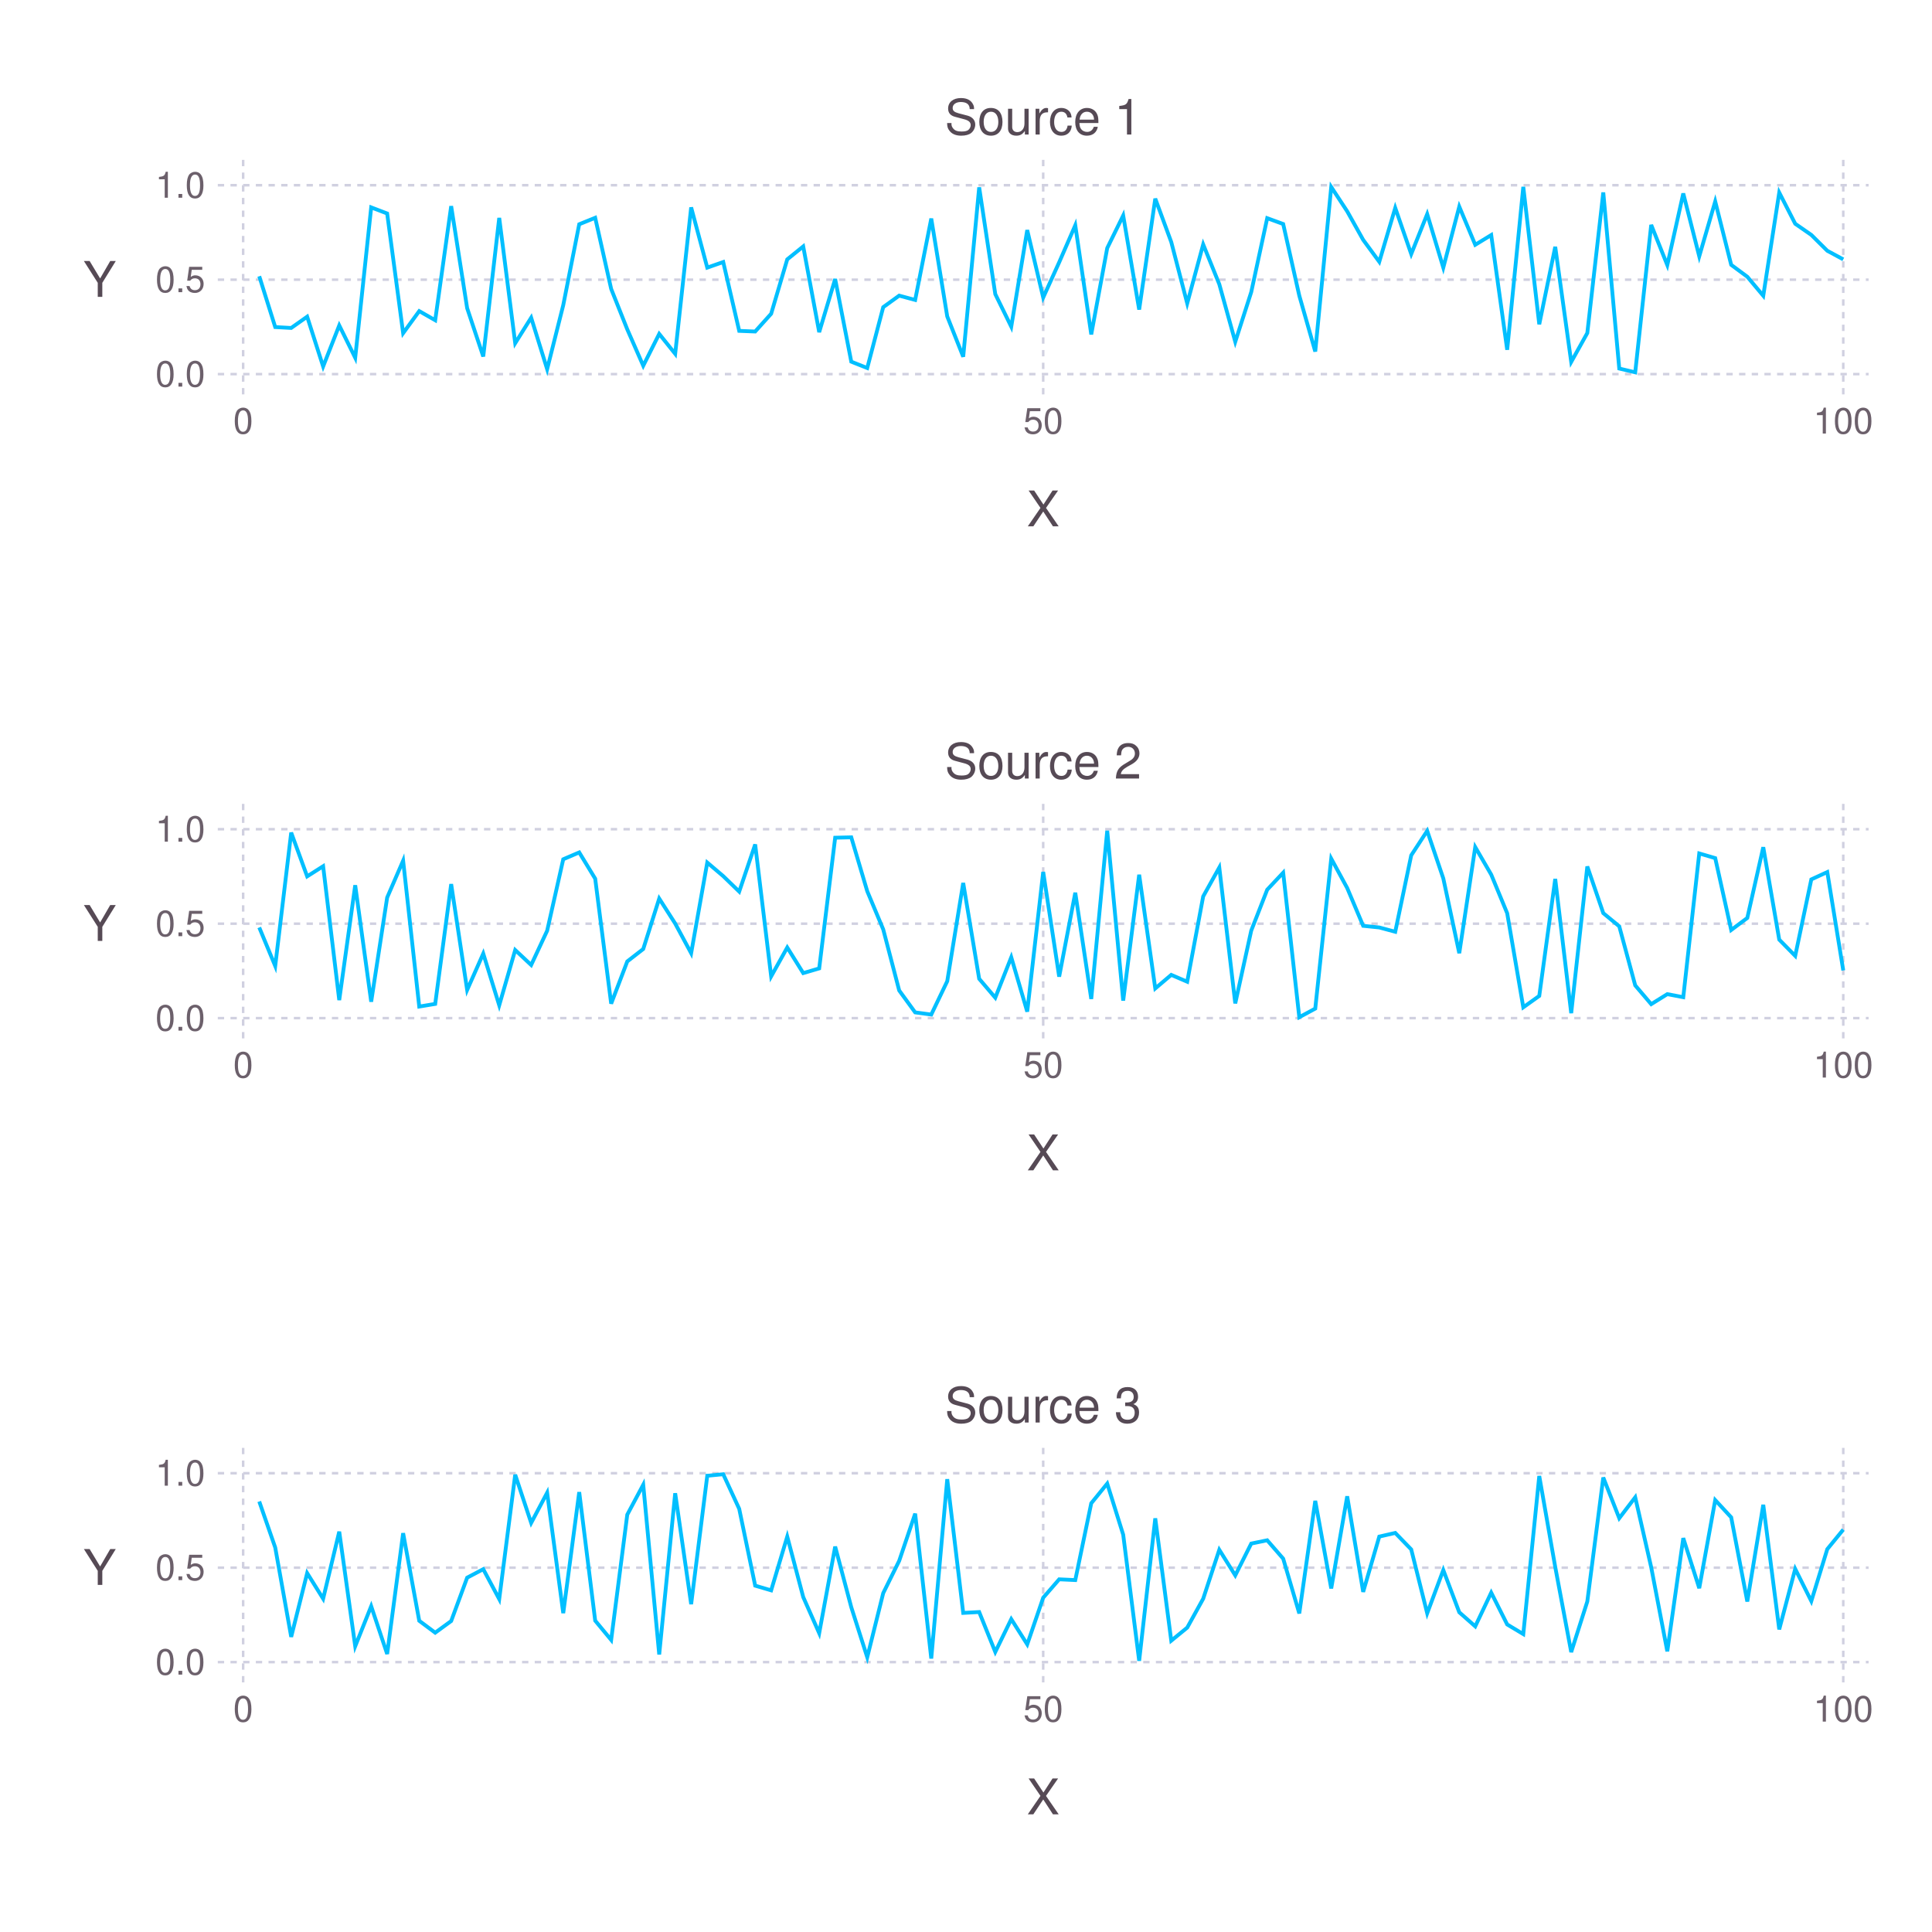
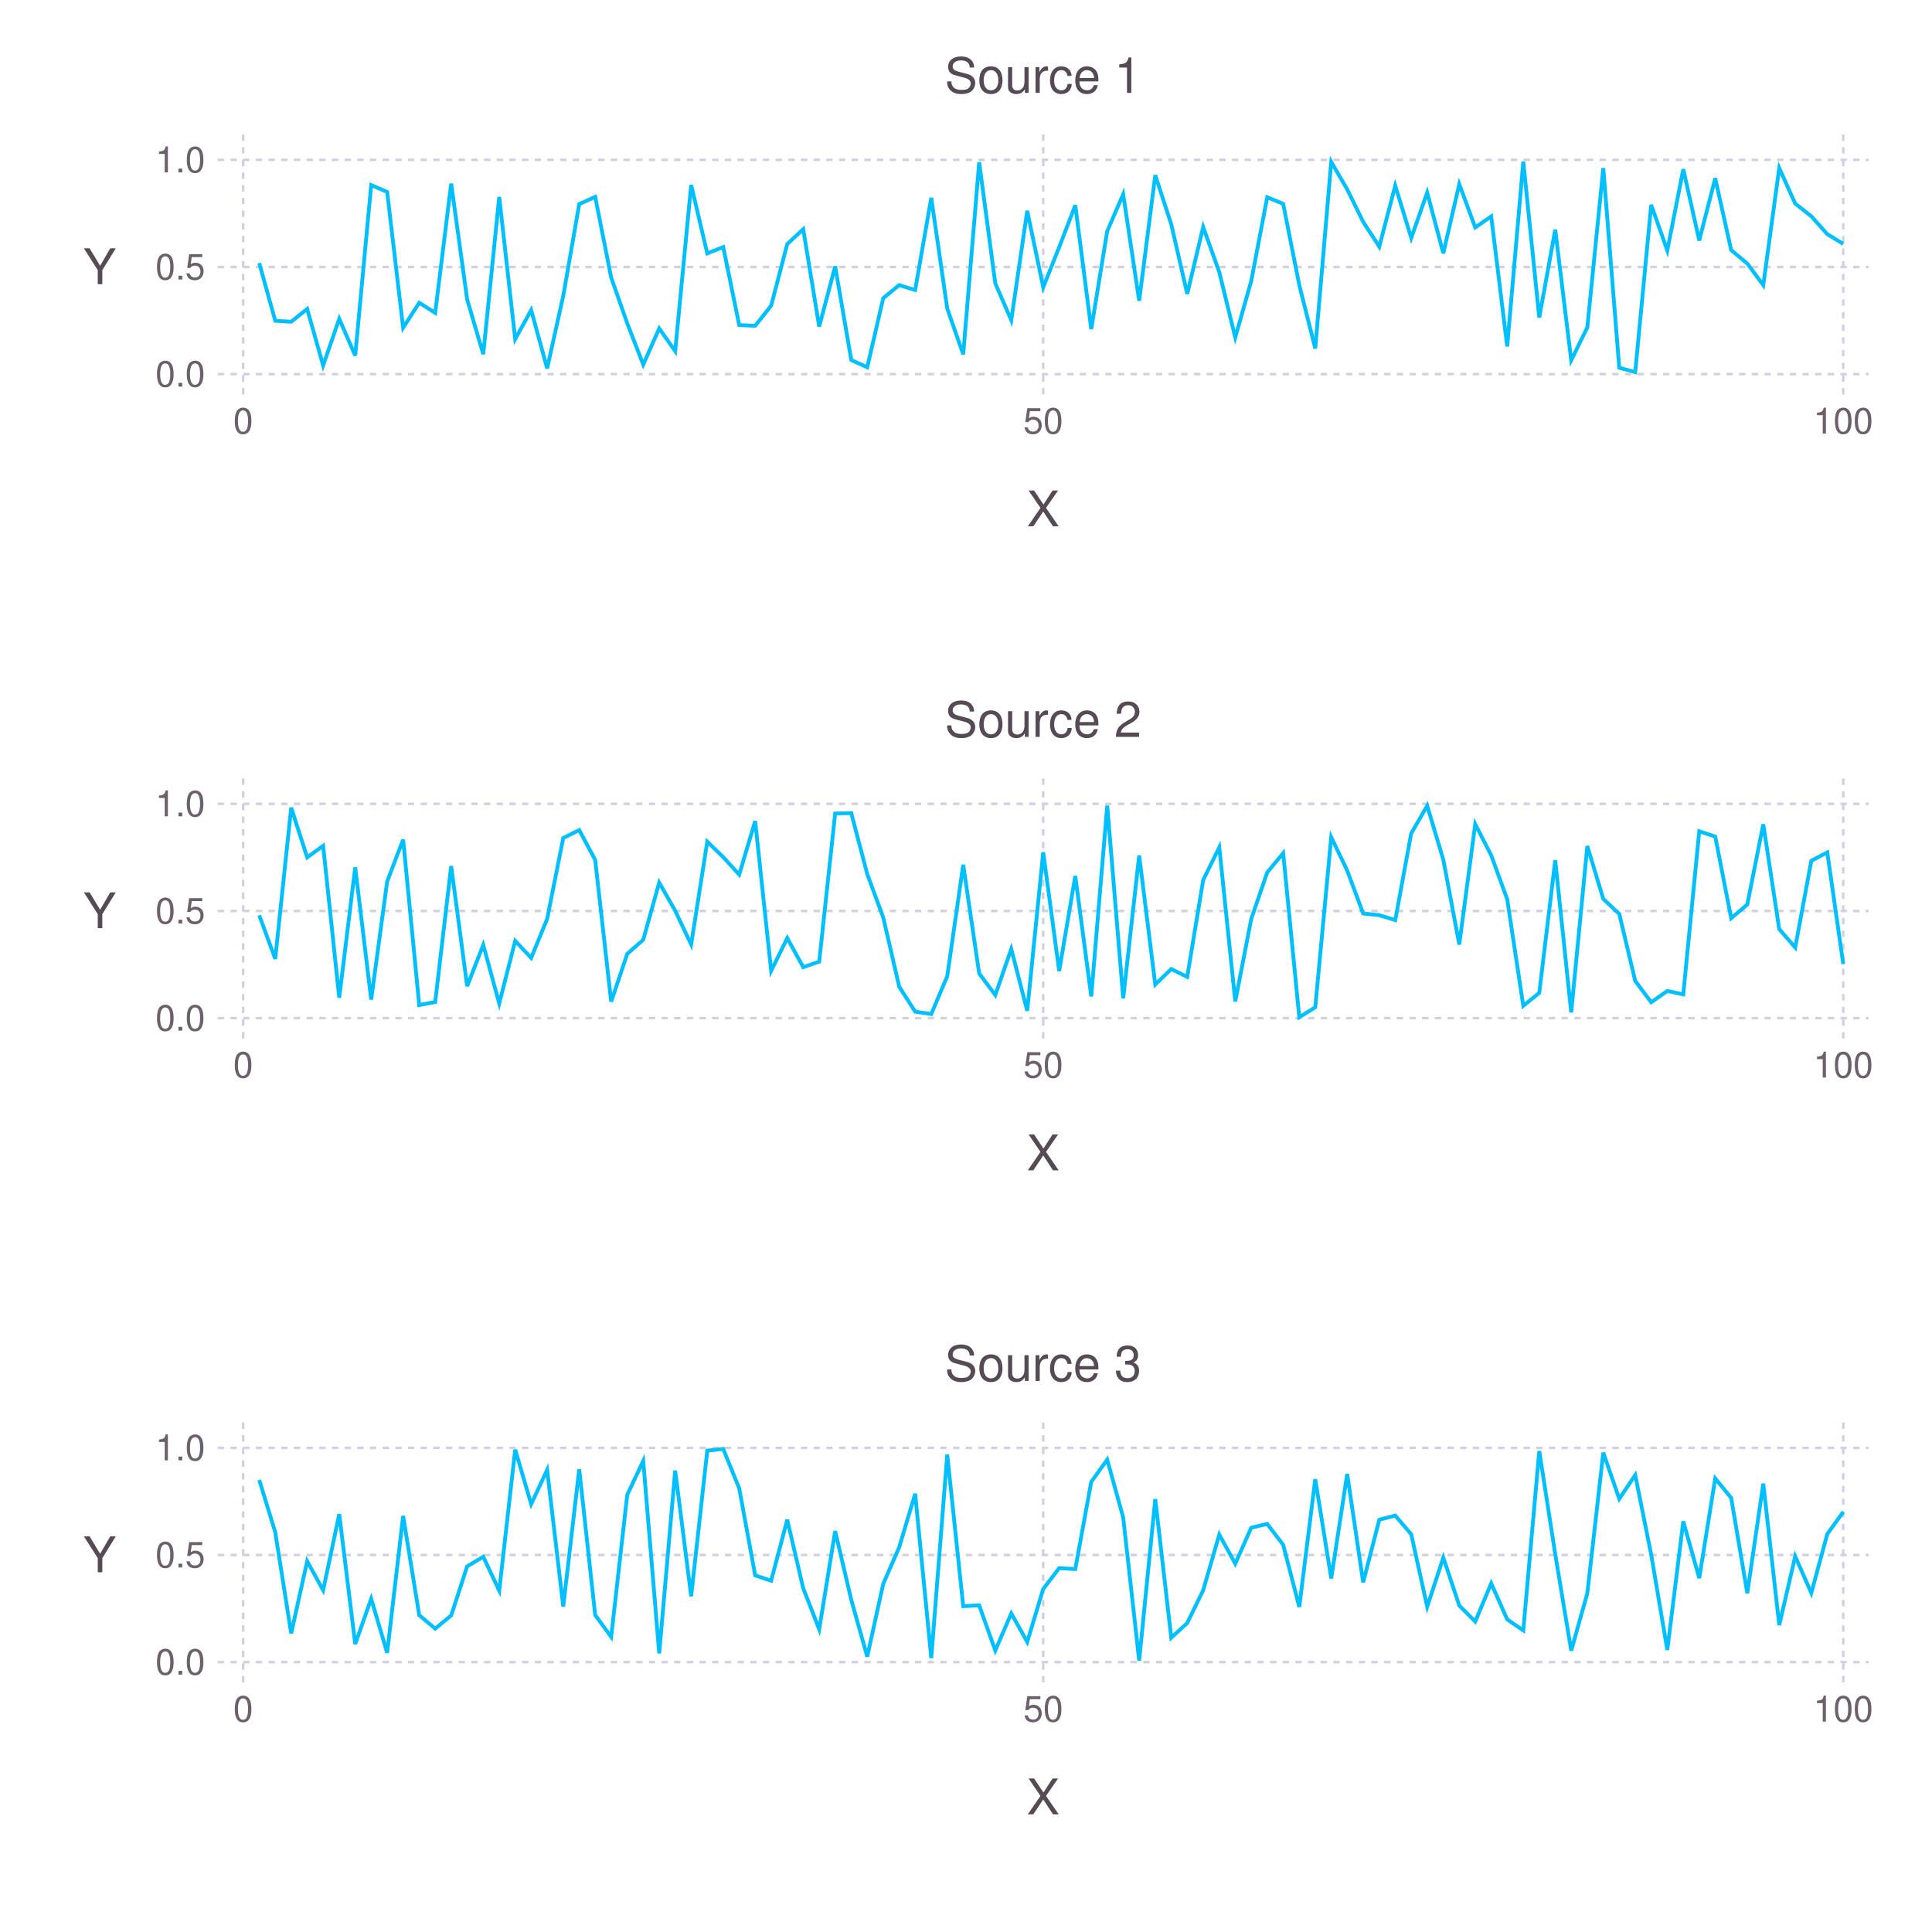
<svg xmlns="http://www.w3.org/2000/svg" version="1.2" width="152.4mm" height="152.4mm" viewBox="0 0 152.4 152.4" stroke="none" fill="#000000" stroke-width="0.3" font-size="3.88">
  <g class="plotroot xscalable yscalable" id="img-ec6d833f-1">
    <g font-size="3.88" font-family="'PT Sans','Helvetica Neue','Helvetica',sans-serif" fill="#564A55" stroke="#000000" stroke-opacity="0.000" id="img-ec6d833f-2">
      <text x="82.29" y="140.79" text-anchor="middle" dy="0.6em">X</text>
    </g>
    <g class="guide xlabels" font-size="2.82" font-family="'PT Sans Caption','Helvetica Neue','Helvetica',sans-serif" fill="#6C606B" id="img-ec6d833f-3">
      <text x="19.18" y="134.11" text-anchor="middle" dy="0.6em">0</text>
      <text x="82.29" y="134.11" text-anchor="middle" dy="0.6em">50</text>
      <text x="145.4" y="134.11" text-anchor="middle" dy="0.6em">100</text>
    </g>
    <g clip-path="url(#img-ec6d833f-4)">
      <g id="img-ec6d833f-5">
        <g pointer-events="visible" opacity="1" fill="#000000" fill-opacity="0.000" stroke="#000000" stroke-opacity="0.000" class="guide background" id="img-ec6d833f-6">
-           <rect x="17.18" y="114.21" width="130.22" height="18.9" />
+           <rect x="17.18" y="112.21" width="130.22" height="20.9" />
        </g>
        <g class="guide ygridlines xfixed" stroke-dasharray="0.5,0.5" stroke-width="0.2" stroke="#D0D0E0" id="img-ec6d833f-7">
          <path fill="none" d="M17.18,131.11 L 147.4 131.11" />
-           <path fill="none" d="M17.18,123.66 L 147.4 123.66" />
-           <path fill="none" d="M17.18,116.21 L 147.4 116.21" />
+           <path fill="none" d="M17.18,122.66 L 147.4 122.66" />
+           <path fill="none" d="M17.18,114.21 L 147.4 114.21" />
        </g>
        <g class="guide xgridlines yfixed" stroke-dasharray="0.5,0.5" stroke-width="0.2" stroke="#D0D0E0" id="img-ec6d833f-8">
-           <path fill="none" d="M19.18,114.21 L 19.18 133.11" />
-           <path fill="none" d="M82.29,114.21 L 82.29 133.11" />
-           <path fill="none" d="M145.4,114.21 L 145.4 133.11" />
+           <path fill="none" d="M19.18,112.21 L 19.18 133.11" />
+           <path fill="none" d="M82.29,112.21 L 82.29 133.11" />
+           <path fill="none" d="M145.4,112.21 L 145.4 133.11" />
        </g>
        <g class="plotpanel" id="img-ec6d833f-9">
          <g stroke-width="0.3" fill="#000000" fill-opacity="0.000" class="geometry" stroke-dasharray="none" stroke="#00BFFF" id="img-ec6d833f-10">
-             <path fill="none" d="M20.45,118.44 L 21.71 122.07 22.97 129.12 24.23 124.09 25.49 126.11 26.76 120.82 28.02 129.86 29.28 126.7 30.54 130.47 31.8 120.94 33.07 127.85 34.33 128.79 35.59 127.87 36.85 124.45 38.12 123.78 39.38 126.14 40.64 116.33 41.9 120.13 43.16 117.75 44.43 127.25 45.69 117.7 46.95 127.84 48.21 129.36 49.48 119.48 50.74 117.12 52 130.51 53.26 117.79 54.52 126.54 55.79 116.41 57.05 116.29 58.31 119.02 59.57 125.08 60.83 125.45 62.1 121.21 63.36 125.98 64.62 128.83 65.88 122 67.15 126.78 68.41 130.73 69.67 125.67 70.93 123.12 72.19 119.4 73.46 130.83 74.72 116.68 75.98 127.23 77.24 127.16 78.51 130.31 79.77 127.72 81.03 129.71 82.29 126.03 83.55 124.58 84.82 124.64 86.08 118.58 87.34 117.03 88.6 121.06 89.86 131.01 91.13 119.77 92.39 129.42 93.65 128.39 94.91 126.11 96.18 122.25 97.44 124.27 98.7 121.76 99.96 121.5 101.22 122.95 102.49 127.27 103.75 118.39 105.01 125.3 106.27 118.03 107.53 125.57 108.8 121.21 110.06 120.92 111.32 122.22 112.58 127.26 113.85 123.85 115.11 127.18 116.37 128.29 117.63 125.63 118.89 128.14 120.16 128.9 121.42 116.43 122.68 123.61 123.94 130.32 125.21 126.33 126.47 116.55 127.73 119.76 128.99 118.11 130.25 123.63 131.52 130.26 132.78 121.33 134.04 125.28 135.3 118.33 136.56 119.69 137.83 126.33 139.09 118.7 140.35 128.53 141.61 123.76 142.88 126.3 144.14 122.2 145.4 120.66" />
+             <path fill="none" d="M20.45,116.74 L 21.71 120.86 22.97 128.85 24.23 123.15 25.49 125.44 26.76 119.44 28.02 129.69 29.28 126.11 30.54 130.38 31.8 119.58 33.07 127.41 34.33 128.47 35.59 127.43 36.85 123.56 38.12 122.8 39.38 125.47 40.64 114.35 41.9 118.65 43.16 115.95 44.43 126.73 45.69 115.9 46.95 127.4 48.21 129.12 49.48 117.91 50.74 115.24 52 130.42 53.26 116 54.52 125.92 55.79 114.43 57.05 114.3 58.31 117.4 59.57 124.27 60.83 124.69 62.1 119.88 63.36 125.29 64.62 128.52 65.88 120.78 67.15 126.2 68.41 130.68 69.67 124.94 70.93 122.05 72.19 117.83 73.46 130.79 74.72 114.74 75.98 126.7 77.24 126.63 78.51 130.2 79.77 127.27 81.03 129.52 82.29 125.34 83.55 123.7 84.82 123.77 86.08 116.89 87.34 115.14 88.6 119.71 89.86 130.99 91.13 118.25 92.39 129.19 93.65 128.03 94.91 125.44 96.18 121.05 97.44 123.35 98.7 120.51 99.96 120.21 101.22 121.86 102.49 126.76 103.75 116.68 105.01 124.51 106.27 116.27 107.53 124.82 108.8 119.88 110.06 119.55 111.32 121.03 112.58 126.74 113.85 122.87 115.11 126.65 116.37 127.91 117.63 124.9 118.89 127.74 120.16 128.61 121.42 114.46 122.68 122.6 123.94 130.21 125.21 125.69 126.47 114.59 127.73 118.23 128.99 116.36 130.25 122.63 131.52 130.15 132.78 120.01 134.04 124.49 135.3 116.62 136.56 118.16 137.83 125.68 139.09 117.03 140.35 128.19 141.61 122.77 142.88 125.66 144.14 121.01 145.4 119.26" />
          </g>
        </g>
      </g>
    </g>
    <g class="guide ylabels" font-size="2.82" font-family="'PT Sans Caption','Helvetica Neue','Helvetica',sans-serif" fill="#6C606B" id="img-ec6d833f-11">
      <text x="16.18" y="131.11" text-anchor="end" dy="0.35em">0.0</text>
-       <text x="16.18" y="123.66" text-anchor="end" dy="0.35em">0.5</text>
-       <text x="16.18" y="116.21" text-anchor="end" dy="0.35em">1.0</text>
+       <text x="16.18" y="122.66" text-anchor="end" dy="0.35em">0.5</text>
+       <text x="16.18" y="114.21" text-anchor="end" dy="0.35em">1.0</text>
    </g>
    <g font-size="3.88" font-family="'PT Sans','Helvetica Neue','Helvetica',sans-serif" fill="#564A55" stroke="#000000" stroke-opacity="0.000" id="img-ec6d833f-12">
-       <text x="9.16" y="123.66" text-anchor="end" dy="0.35em">Y</text>
+       <text x="9.16" y="122.66" text-anchor="end" dy="0.35em">Y</text>
    </g>
    <g font-size="3.88" font-family="'PT Sans','Helvetica Neue','Helvetica',sans-serif" fill="#564A55" stroke="#000000" stroke-opacity="0.000" id="img-ec6d833f-13">
-       <text x="82.29" y="112.21" text-anchor="middle">Source 3</text>
+       <text x="82.29" y="106.6" text-anchor="middle" dy="0.6em">Source 3</text>
    </g>
  </g>
  <g class="plotroot xscalable yscalable" id="img-ec6d833f-14">
    <g font-size="3.88" font-family="'PT Sans','Helvetica Neue','Helvetica',sans-serif" fill="#564A55" stroke="#000000" stroke-opacity="0.000" id="img-ec6d833f-15">
      <text x="82.29" y="89.99" text-anchor="middle" dy="0.6em">X</text>
    </g>
    <g class="guide xlabels" font-size="2.82" font-family="'PT Sans Caption','Helvetica Neue','Helvetica',sans-serif" fill="#6C606B" id="img-ec6d833f-16">
      <text x="19.18" y="83.31" text-anchor="middle" dy="0.6em">0</text>
      <text x="82.29" y="83.31" text-anchor="middle" dy="0.6em">50</text>
      <text x="145.4" y="83.31" text-anchor="middle" dy="0.6em">100</text>
    </g>
    <g clip-path="url(#img-ec6d833f-17)">
      <g id="img-ec6d833f-18">
        <g pointer-events="visible" opacity="1" fill="#000000" fill-opacity="0.000" stroke="#000000" stroke-opacity="0.000" class="guide background" id="img-ec6d833f-19">
-           <rect x="17.18" y="63.41" width="130.22" height="18.9" />
+           <rect x="17.18" y="61.41" width="130.22" height="20.9" />
        </g>
        <g class="guide ygridlines xfixed" stroke-dasharray="0.5,0.5" stroke-width="0.2" stroke="#D0D0E0" id="img-ec6d833f-20">
          <path fill="none" d="M17.18,80.31 L 147.4 80.31" />
-           <path fill="none" d="M17.18,72.86 L 147.4 72.86" />
-           <path fill="none" d="M17.18,65.41 L 147.4 65.41" />
+           <path fill="none" d="M17.18,71.86 L 147.4 71.86" />
+           <path fill="none" d="M17.18,63.41 L 147.4 63.41" />
        </g>
        <g class="guide xgridlines yfixed" stroke-dasharray="0.5,0.5" stroke-width="0.2" stroke="#D0D0E0" id="img-ec6d833f-21">
-           <path fill="none" d="M19.18,63.41 L 19.18 82.31" />
-           <path fill="none" d="M82.29,63.41 L 82.29 82.31" />
-           <path fill="none" d="M145.4,63.41 L 145.4 82.31" />
+           <path fill="none" d="M19.18,61.41 L 19.18 82.31" />
+           <path fill="none" d="M82.29,61.41 L 82.29 82.31" />
+           <path fill="none" d="M145.4,61.41 L 145.4 82.31" />
        </g>
        <g class="plotpanel" id="img-ec6d833f-22">
          <g stroke-width="0.3" fill="#000000" fill-opacity="0.000" class="geometry" stroke-dasharray="none" stroke="#00BFFF" id="img-ec6d833f-23">
-             <path fill="none" d="M20.45,73.16 L 21.71 76.2 22.97 65.68 24.23 69.13 25.49 68.33 26.76 78.89 28.02 69.83 29.28 79.02 30.54 70.8 31.8 67.89 33.07 79.4 34.33 79.19 35.59 69.74 36.85 78.09 38.12 75.22 39.38 79.3 40.64 74.94 41.9 76.12 43.16 73.42 44.43 67.78 45.69 67.24 46.95 69.31 48.21 79.17 49.48 75.84 50.74 74.86 52 70.88 53.26 72.85 54.52 75.19 55.79 68.04 57.05 69.11 58.31 70.33 59.57 66.61 60.83 77.02 62.1 74.74 63.36 76.76 64.62 76.39 65.88 66.08 67.15 66.05 68.41 70.3 69.67 73.31 70.93 78.13 72.19 79.86 73.46 80.03 74.72 77.4 75.98 69.65 77.24 77.21 78.51 78.7 79.77 75.51 81.03 79.8 82.29 68.78 83.55 77.04 84.82 70.42 86.08 78.8 87.34 65.53 88.6 78.93 89.86 69 91.13 77.97 92.39 76.9 93.65 77.44 94.91 70.71 96.18 68.43 97.44 79.15 98.7 73.41 99.96 70.18 101.22 68.84 102.49 80.24 103.75 79.56 105.01 67.73 106.27 70.05 107.53 73.03 108.8 73.16 110.06 73.5 111.32 67.47 112.58 65.54 113.85 69.29 115.11 75.19 116.37 66.82 117.63 68.99 118.89 72.04 120.16 79.46 121.42 78.56 122.68 69.33 123.94 79.92 125.21 68.35 126.47 72.03 127.73 73.07 128.99 77.73 130.25 79.21 131.52 78.42 132.78 78.66 134.04 67.32 135.3 67.69 136.56 73.36 137.83 72.41 139.09 66.83 140.35 74.12 141.61 75.4 142.88 69.37 144.14 68.79 145.4 76.55" />
+             <path fill="none" d="M20.45,72.2 L 21.71 75.64 22.97 63.71 24.23 67.63 25.49 66.72 26.76 78.7 28.02 68.42 29.28 78.85 30.54 69.53 31.8 66.23 33.07 79.28 34.33 79.04 35.59 68.32 36.85 77.79 38.12 74.54 39.38 79.16 40.64 74.22 41.9 75.56 43.16 72.49 44.43 66.1 45.69 65.48 46.95 67.83 48.21 79.01 49.48 75.24 50.74 74.13 52 69.62 53.26 71.84 54.52 74.5 55.79 66.39 57.05 67.61 58.31 68.99 59.57 64.77 60.83 76.58 62.1 74 63.36 76.29 64.62 75.86 65.88 64.17 67.15 64.14 68.41 68.95 69.67 72.37 70.93 77.83 72.19 79.8 73.46 79.99 74.72 77.01 75.98 68.22 77.24 76.79 78.51 78.49 79.77 74.86 81.03 79.73 82.29 67.23 83.55 76.6 84.82 69.1 86.08 78.6 87.34 63.55 88.6 78.75 89.86 67.48 91.13 77.66 92.39 76.44 93.65 77.06 94.91 69.42 96.18 66.84 97.44 79 98.7 72.49 99.96 68.82 101.22 67.3 102.49 80.24 103.75 79.46 105.01 66.04 106.27 68.67 107.53 72.06 108.8 72.19 110.06 72.58 111.32 65.74 112.58 63.56 113.85 67.81 115.11 74.5 116.37 65.01 117.63 67.47 118.89 70.93 120.16 79.34 121.42 78.32 122.68 67.86 123.94 79.86 125.21 66.74 126.47 70.91 127.73 72.09 128.99 77.38 130.25 79.06 131.52 78.17 132.78 78.44 134.04 65.57 135.3 65.99 136.56 72.43 137.83 71.35 139.09 65.02 140.35 73.29 141.61 74.74 142.88 67.9 144.14 67.24 145.4 76.05" />
          </g>
        </g>
      </g>
    </g>
    <g class="guide ylabels" font-size="2.82" font-family="'PT Sans Caption','Helvetica Neue','Helvetica',sans-serif" fill="#6C606B" id="img-ec6d833f-24">
      <text x="16.18" y="80.31" text-anchor="end" dy="0.35em">0.0</text>
-       <text x="16.18" y="72.86" text-anchor="end" dy="0.35em">0.5</text>
-       <text x="16.18" y="65.41" text-anchor="end" dy="0.35em">1.0</text>
+       <text x="16.18" y="71.86" text-anchor="end" dy="0.35em">0.5</text>
+       <text x="16.18" y="63.41" text-anchor="end" dy="0.35em">1.0</text>
    </g>
    <g font-size="3.88" font-family="'PT Sans','Helvetica Neue','Helvetica',sans-serif" fill="#564A55" stroke="#000000" stroke-opacity="0.000" id="img-ec6d833f-25">
-       <text x="9.16" y="72.86" text-anchor="end" dy="0.35em">Y</text>
+       <text x="9.16" y="71.86" text-anchor="end" dy="0.35em">Y</text>
    </g>
    <g font-size="3.88" font-family="'PT Sans','Helvetica Neue','Helvetica',sans-serif" fill="#564A55" stroke="#000000" stroke-opacity="0.000" id="img-ec6d833f-26">
-       <text x="82.29" y="61.41" text-anchor="middle">Source 2</text>
+       <text x="82.29" y="55.8" text-anchor="middle" dy="0.6em">Source 2</text>
    </g>
  </g>
  <g class="plotroot xscalable yscalable" id="img-ec6d833f-27">
    <g font-size="3.88" font-family="'PT Sans','Helvetica Neue','Helvetica',sans-serif" fill="#564A55" stroke="#000000" stroke-opacity="0.000" id="img-ec6d833f-28">
      <text x="82.29" y="39.19" text-anchor="middle" dy="0.6em">X</text>
    </g>
    <g class="guide xlabels" font-size="2.82" font-family="'PT Sans Caption','Helvetica Neue','Helvetica',sans-serif" fill="#6C606B" id="img-ec6d833f-29">
      <text x="19.18" y="32.51" text-anchor="middle" dy="0.6em">0</text>
      <text x="82.29" y="32.51" text-anchor="middle" dy="0.6em">50</text>
      <text x="145.4" y="32.51" text-anchor="middle" dy="0.6em">100</text>
    </g>
    <g clip-path="url(#img-ec6d833f-30)">
      <g id="img-ec6d833f-31">
        <g pointer-events="visible" opacity="1" fill="#000000" fill-opacity="0.000" stroke="#000000" stroke-opacity="0.000" class="guide background" id="img-ec6d833f-32">
-           <rect x="17.18" y="12.61" width="130.22" height="18.9" />
+           <rect x="17.18" y="10.61" width="130.22" height="20.9" />
        </g>
        <g class="guide ygridlines xfixed" stroke-dasharray="0.5,0.5" stroke-width="0.2" stroke="#D0D0E0" id="img-ec6d833f-33">
          <path fill="none" d="M17.18,29.51 L 147.4 29.51" />
-           <path fill="none" d="M17.18,22.06 L 147.4 22.06" />
-           <path fill="none" d="M17.18,14.61 L 147.4 14.61" />
+           <path fill="none" d="M17.18,21.06 L 147.4 21.06" />
+           <path fill="none" d="M17.18,12.61 L 147.4 12.61" />
        </g>
        <g class="guide xgridlines yfixed" stroke-dasharray="0.5,0.5" stroke-width="0.2" stroke="#D0D0E0" id="img-ec6d833f-34">
-           <path fill="none" d="M19.18,12.61 L 19.18 31.51" />
-           <path fill="none" d="M82.29,12.61 L 82.29 31.51" />
-           <path fill="none" d="M145.4,12.61 L 145.4 31.51" />
+           <path fill="none" d="M19.18,10.61 L 19.18 31.51" />
+           <path fill="none" d="M82.29,10.61 L 82.29 31.51" />
+           <path fill="none" d="M145.4,10.61 L 145.4 31.51" />
        </g>
        <g class="plotpanel" id="img-ec6d833f-35">
          <g stroke-width="0.3" fill="#000000" fill-opacity="0.000" class="geometry" stroke-dasharray="none" stroke="#00BFFF" id="img-ec6d833f-36">
-             <path fill="none" d="M20.45,21.79 L 21.71 25.8 22.97 25.87 24.23 24.98 25.49 28.91 26.76 25.67 28.02 28.22 29.28 16.36 30.54 16.84 31.8 26.28 33.07 24.54 34.33 25.26 35.59 16.26 36.85 24.31 38.12 28.12 39.38 17.19 40.64 27.07 41.9 25.06 43.16 29.12 44.43 24.07 45.69 17.69 46.95 17.18 48.21 22.79 49.48 25.98 50.74 28.85 52 26.34 53.26 27.91 54.52 16.36 55.79 21.11 57.05 20.67 58.31 26.1 59.57 26.15 60.83 24.75 62.1 20.46 63.36 19.44 64.62 26.2 65.88 22.01 67.15 28.53 68.41 29.03 69.67 24.23 70.93 23.32 72.19 23.66 73.46 17.24 74.72 24.96 75.98 28.14 77.24 14.78 78.51 23.2 79.77 25.77 81.03 18.15 82.29 23.47 83.55 20.69 84.82 17.77 86.08 26.38 87.34 19.57 88.6 17 89.86 24.42 91.13 15.67 92.39 19.09 93.65 23.93 94.91 19.28 96.18 22.42 97.44 26.96 98.7 23.04 99.96 17.21 101.22 17.67 102.49 23.32 103.75 27.73 105.01 14.75 106.27 16.67 107.53 18.92 108.8 20.65 110.06 16.4 111.32 20.04 112.58 16.89 113.85 21.11 115.11 16.3 116.37 19.31 117.63 18.54 118.89 27.59 120.16 14.74 121.42 25.58 122.68 19.47 123.94 28.55 125.21 26.27 126.47 15.18 127.73 29.07 128.99 29.37 130.25 17.74 131.52 20.91 132.78 15.26 134.04 20.22 135.3 15.89 136.56 20.89 137.83 21.83 139.09 23.33 140.35 15.19 141.61 17.65 142.88 18.53 144.14 19.78 145.4 20.46" />
+             <path fill="none" d="M20.45,20.75 L 21.71 25.3 22.97 25.38 24.23 24.37 25.49 28.83 26.76 25.15 28.02 28.05 29.28 14.6 30.54 15.14 31.8 25.85 33.07 23.88 34.33 24.68 35.59 14.48 36.85 23.62 38.12 27.94 39.38 15.54 40.64 26.75 41.9 24.46 43.16 29.06 44.43 23.34 45.69 16.1 46.95 15.53 48.21 21.89 49.48 25.51 50.74 28.76 52 25.91 53.26 27.7 54.52 14.59 55.79 19.99 57.05 19.49 58.31 25.64 59.57 25.7 60.83 24.11 62.1 19.25 63.36 18.08 64.62 25.76 65.88 21.01 67.15 28.4 68.41 28.97 69.67 23.52 70.93 22.49 72.19 22.88 73.46 15.6 74.72 24.34 75.98 27.95 77.24 12.8 78.51 22.35 79.77 25.26 81.03 16.63 82.29 22.66 83.55 19.5 84.82 16.19 86.08 25.96 87.34 18.23 88.6 15.32 89.86 23.73 91.13 13.82 92.39 17.69 93.65 23.18 94.91 17.91 96.18 21.47 97.44 26.62 98.7 22.17 99.96 15.56 101.22 16.08 102.49 22.49 103.75 27.49 105.01 12.77 106.27 14.94 107.53 17.5 108.8 19.46 110.06 14.64 111.32 18.77 112.58 15.19 113.85 19.98 115.11 14.53 116.37 17.94 117.63 17.07 118.89 27.33 120.16 12.75 121.42 25.05 122.68 18.12 123.94 28.42 125.21 25.83 126.47 13.26 127.73 29.01 128.99 29.35 130.25 16.16 131.52 19.76 132.78 13.35 134.04 18.97 135.3 14.06 136.56 19.73 137.83 20.79 139.09 22.49 140.35 13.26 141.61 16.06 142.88 17.06 144.14 18.47 145.4 19.24" />
          </g>
        </g>
      </g>
    </g>
    <g class="guide ylabels" font-size="2.82" font-family="'PT Sans Caption','Helvetica Neue','Helvetica',sans-serif" fill="#6C606B" id="img-ec6d833f-37">
      <text x="16.18" y="29.51" text-anchor="end" dy="0.35em">0.0</text>
-       <text x="16.18" y="22.06" text-anchor="end" dy="0.35em">0.5</text>
-       <text x="16.18" y="14.61" text-anchor="end" dy="0.35em">1.0</text>
+       <text x="16.18" y="21.06" text-anchor="end" dy="0.35em">0.5</text>
+       <text x="16.18" y="12.61" text-anchor="end" dy="0.35em">1.0</text>
    </g>
    <g font-size="3.88" font-family="'PT Sans','Helvetica Neue','Helvetica',sans-serif" fill="#564A55" stroke="#000000" stroke-opacity="0.000" id="img-ec6d833f-38">
-       <text x="9.16" y="22.06" text-anchor="end" dy="0.35em">Y</text>
+       <text x="9.16" y="21.06" text-anchor="end" dy="0.35em">Y</text>
    </g>
    <g font-size="3.88" font-family="'PT Sans','Helvetica Neue','Helvetica',sans-serif" fill="#564A55" stroke="#000000" stroke-opacity="0.000" id="img-ec6d833f-39">
-       <text x="82.29" y="10.61" text-anchor="middle">Source 1</text>
+       <text x="82.29" y="5" text-anchor="middle" dy="0.6em">Source 1</text>
    </g>
  </g>
  <defs>
-     <clipPath id="img-ec6d833f-30">
-       <path d="M17.18,12.61 L 147.4 12.61 147.4 31.51 17.18 31.51" />
-     </clipPath>
    <clipPath id="img-ec6d833f-17">
-       <path d="M17.18,63.41 L 147.4 63.41 147.4 82.31 17.18 82.31" />
+       <path d="M17.18,61.41 L 147.4 61.41 147.4 82.31 17.18 82.31" />
    </clipPath>
    <clipPath id="img-ec6d833f-4">
-       <path d="M17.18,114.21 L 147.4 114.21 147.4 133.11 17.18 133.11" />
+       <path d="M17.18,112.21 L 147.4 112.21 147.4 133.11 17.18 133.11" />
+     </clipPath>
+     <clipPath id="img-ec6d833f-30">
+       <path d="M17.18,10.61 L 147.4 10.61 147.4 31.51 17.18 31.51" />
    </clipPath>
  </defs>
</svg>
